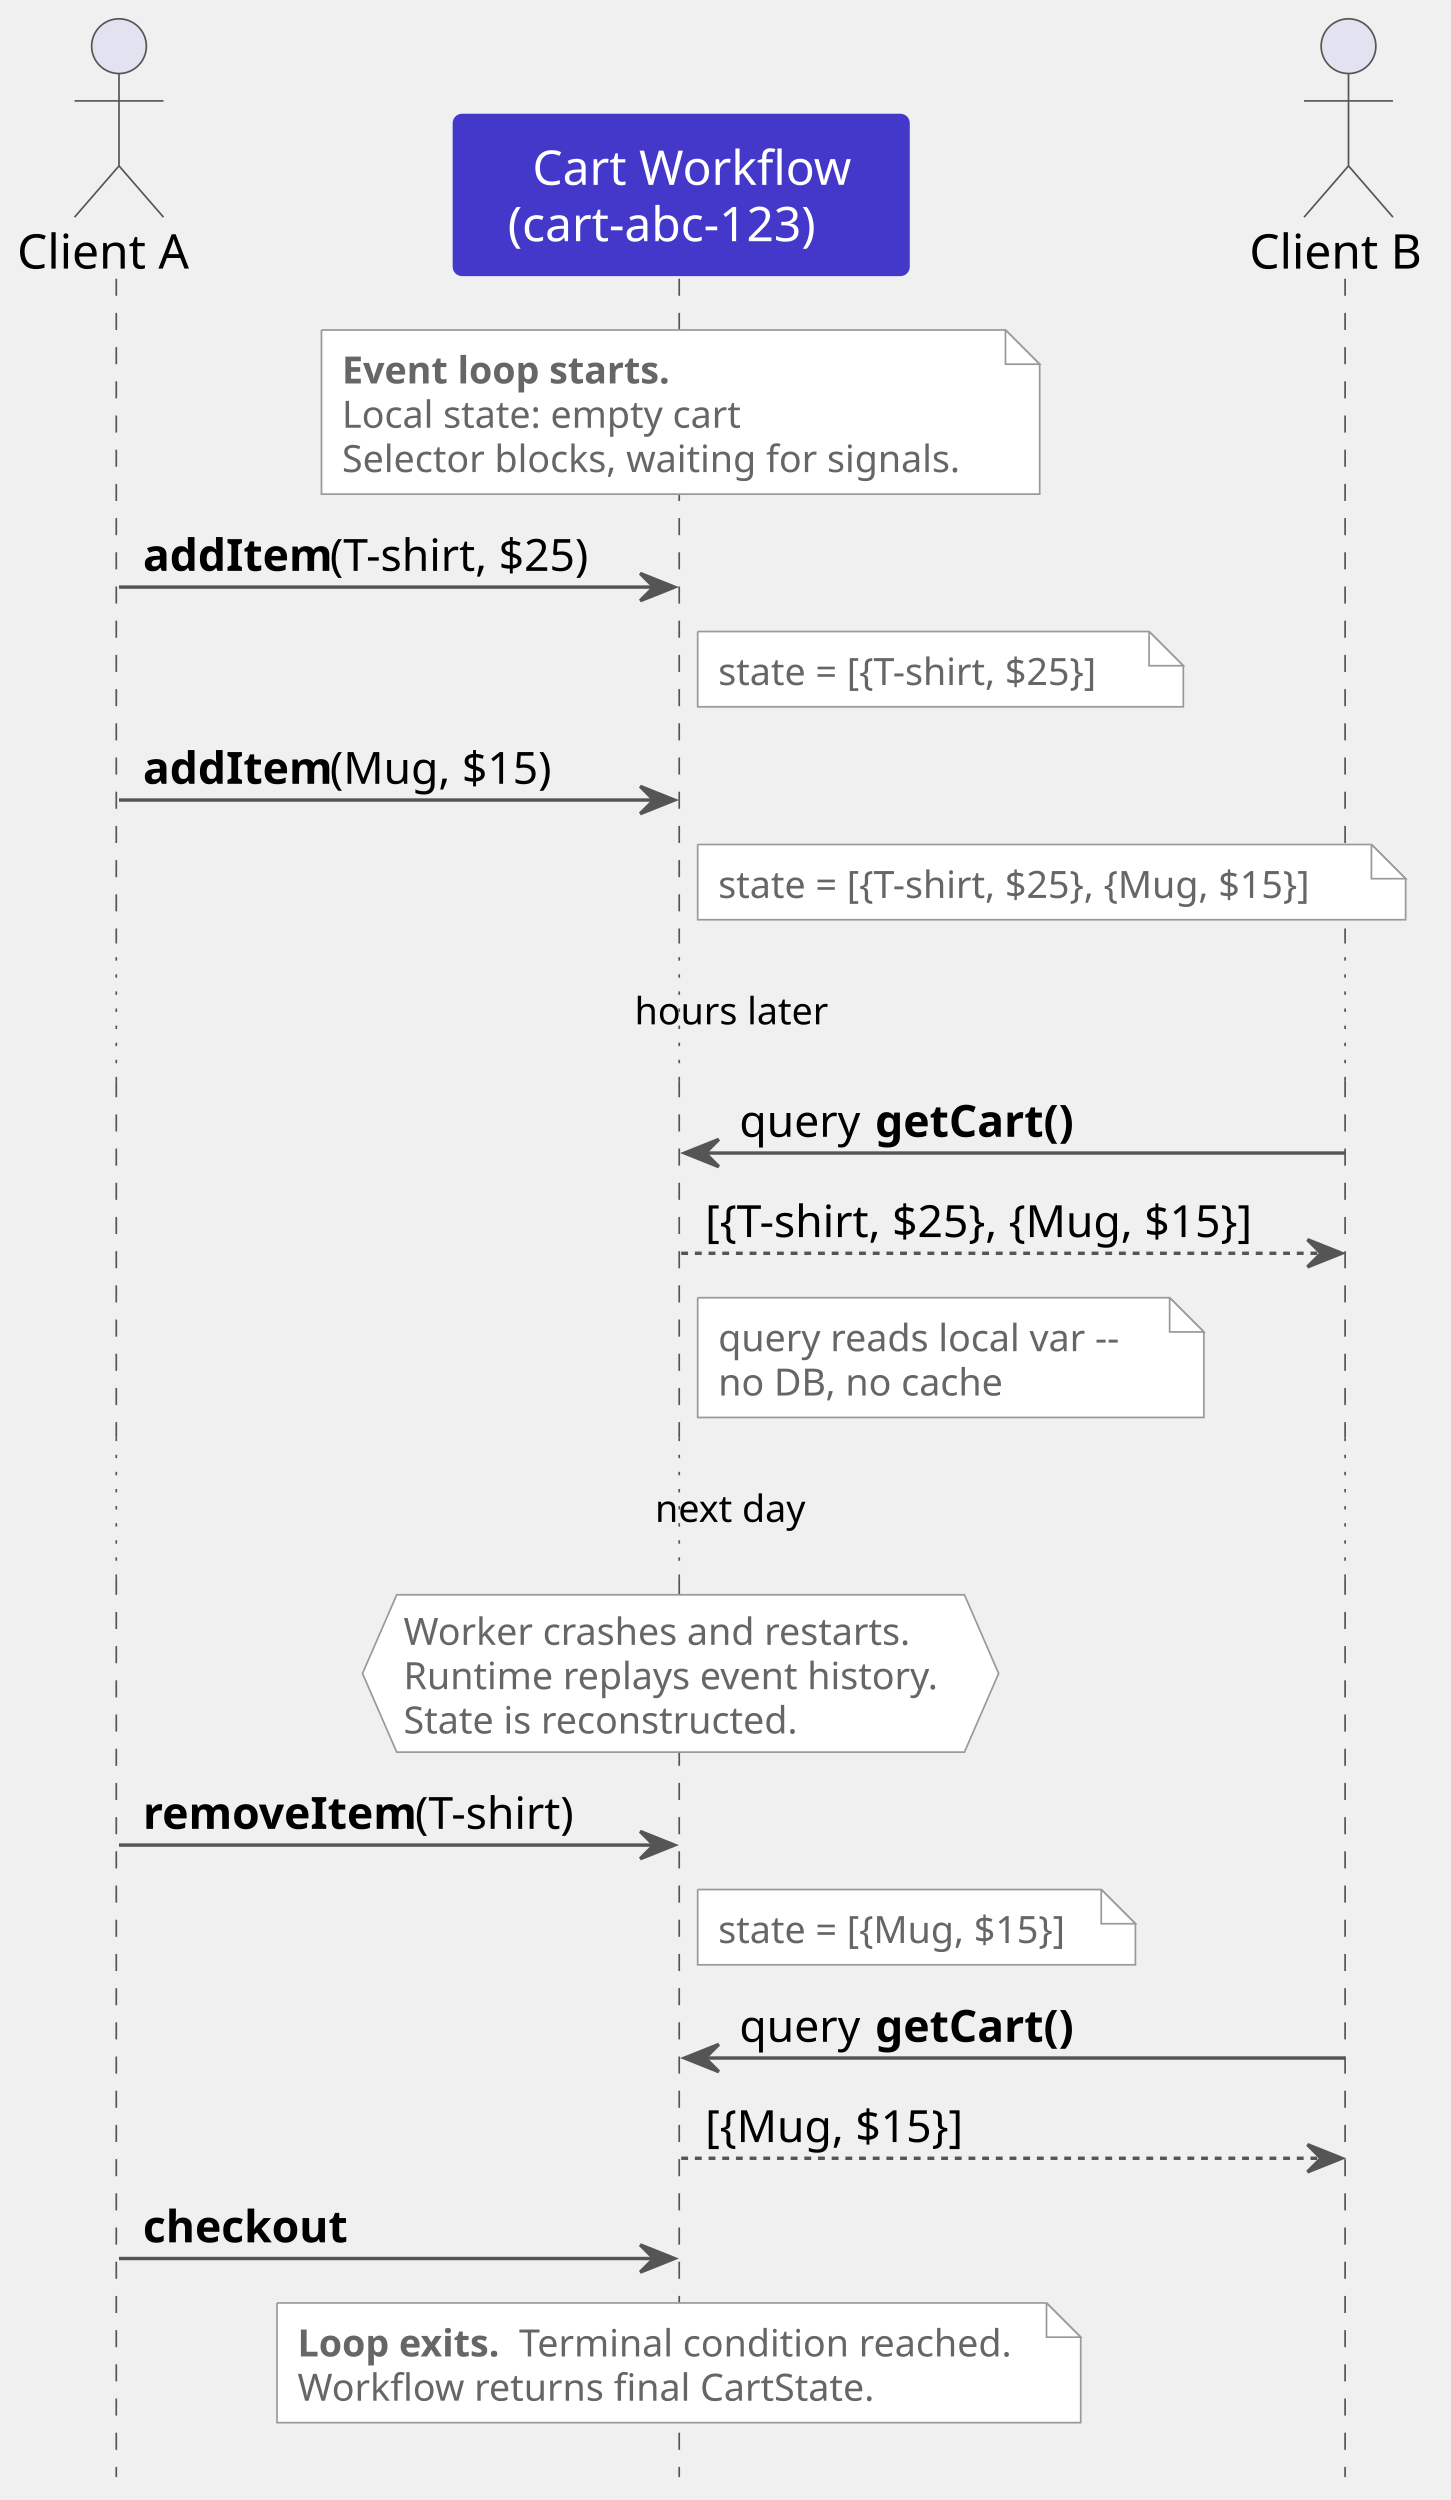
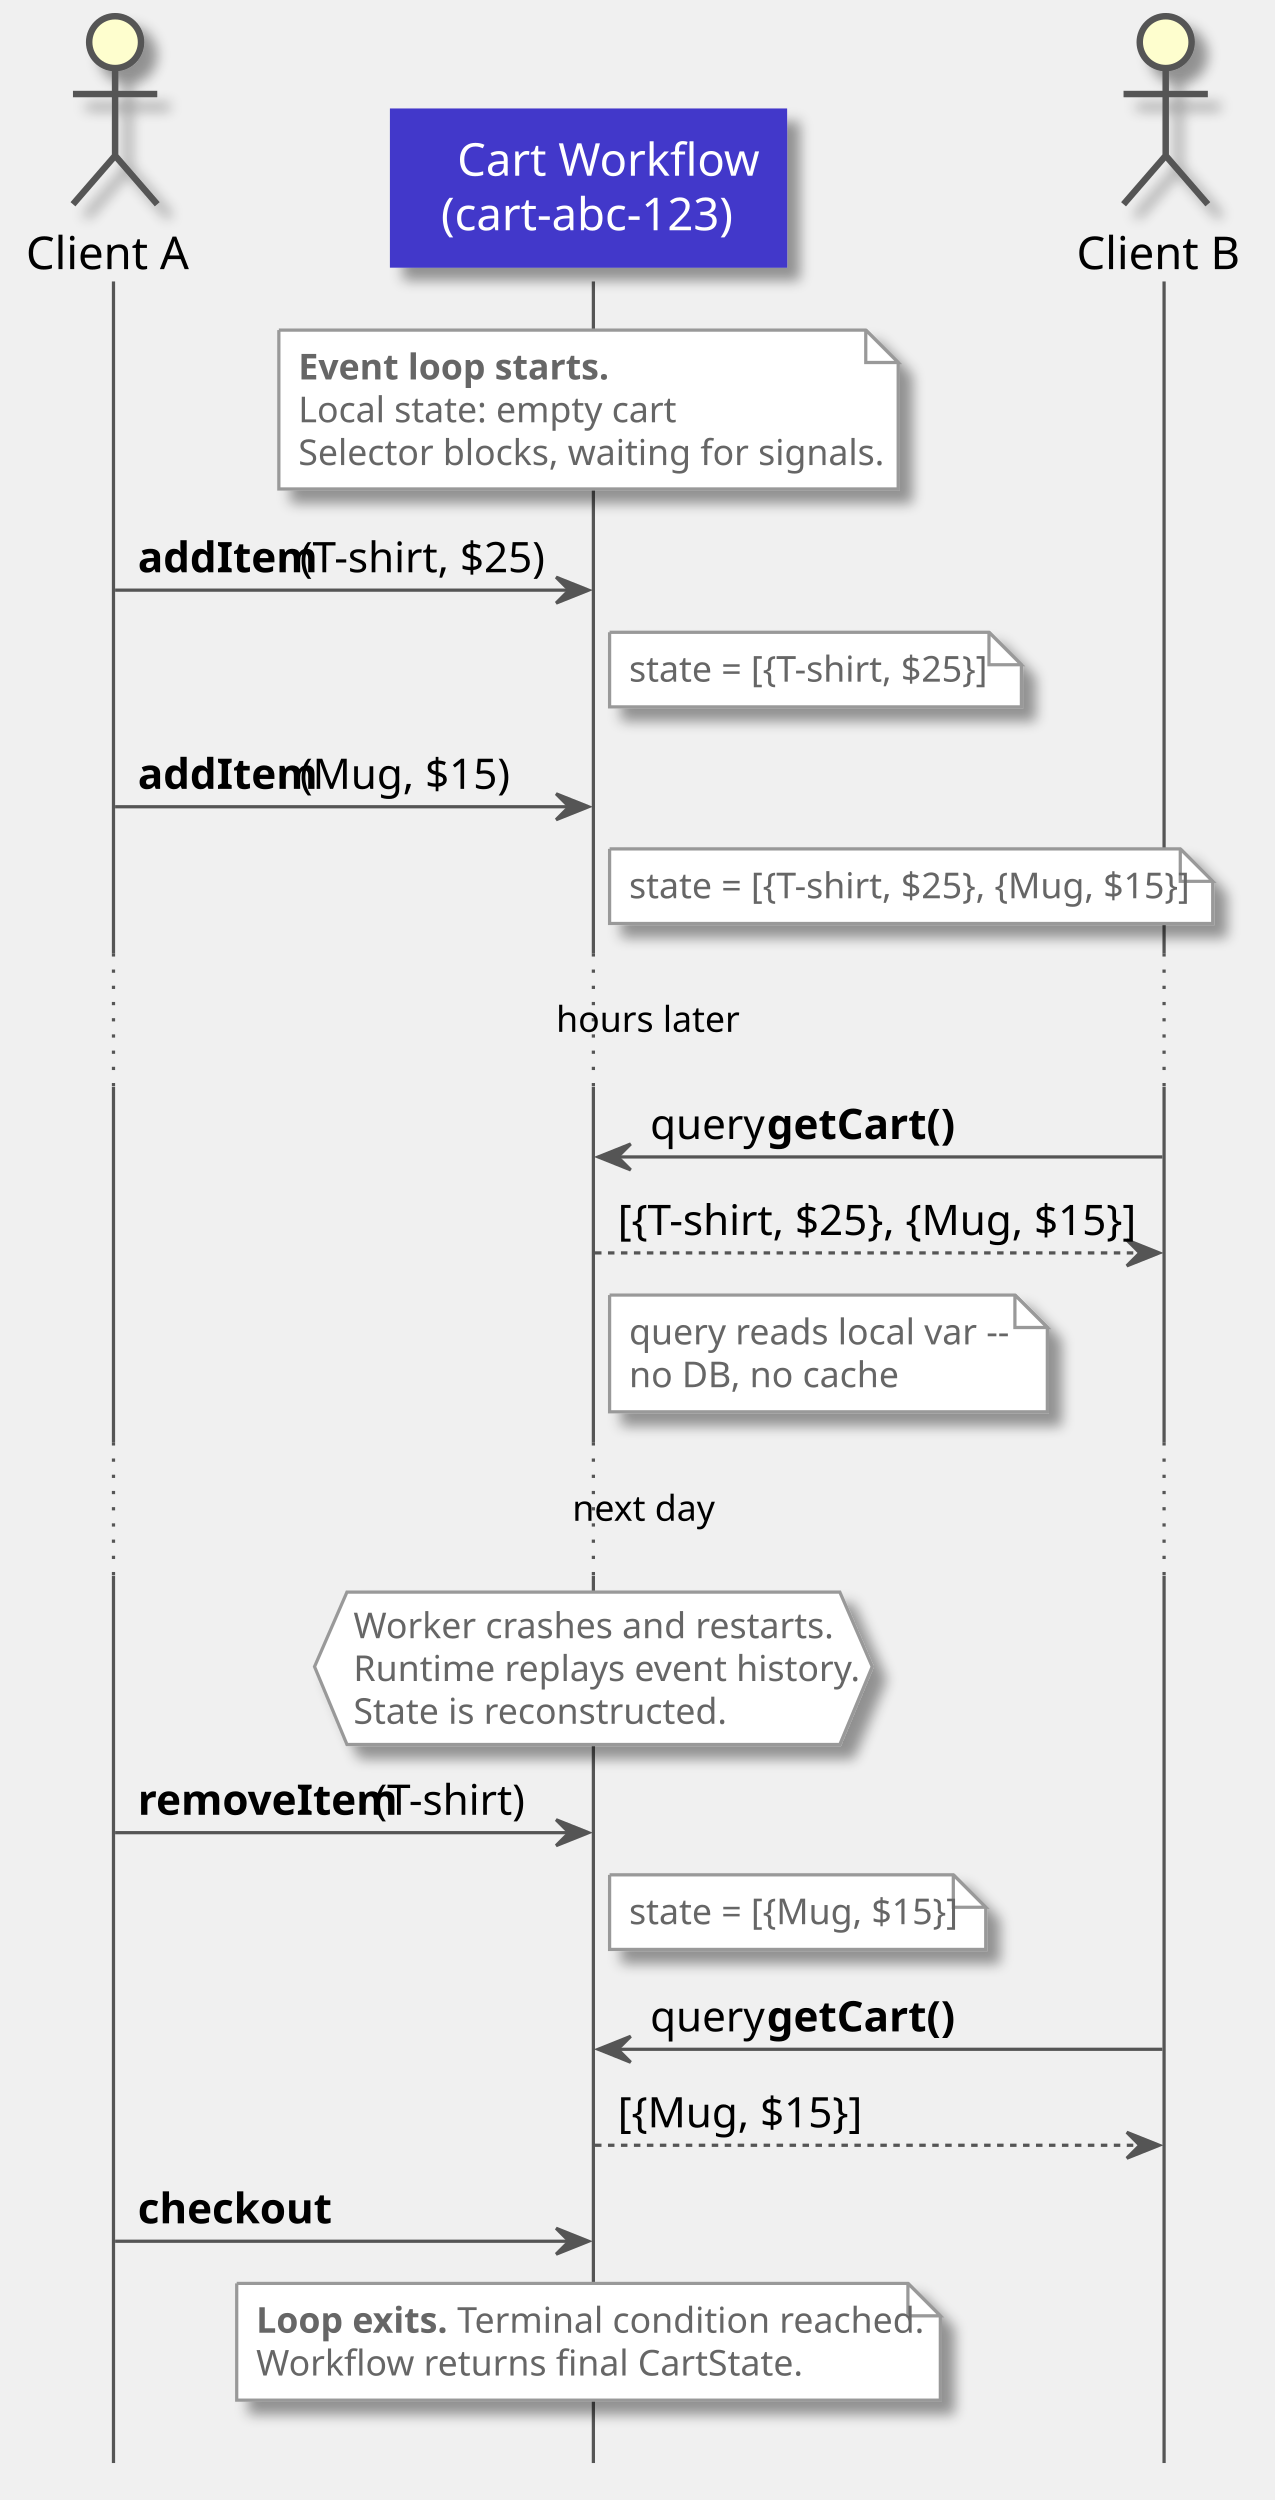
- <svg xmlns="http://www.w3.org/2000/svg" contentStyleType="text/css" data-diagram-type="SEQUENCE" height="731px" preserveAspectRatio="none" style="width:424px;height:731px;" version="1.1" viewBox="0 0 424 731" width="424px" zoomAndPan="magnify">
-   <defs />
+ <svg xmlns="http://www.w3.org/2000/svg" contentScriptType="application/ecmascript" contentStyleType="text/css" height="771px" preserveAspectRatio="none" style="width:393px;height:771px;" version="1.1" viewBox="0 0 393 771" width="393px" zoomAndPan="magnify">
+   <defs>
+     <filter height="300%" id="fiemgb7280i49" width="300%" x="-1" y="-1">
+       <feGaussianBlur result="blurOut" stdDeviation="2.0" />
+       <feColorMatrix in="blurOut" result="blurOut2" type="matrix" values="0 0 0 0 0 0 0 0 0 0 0 0 0 0 0 0 0 0 .4 0" />
+       <feOffset dx="4.0" dy="4.0" in="blurOut2" result="blurOut3" />
+       <feBlend in="SourceGraphic" in2="blurOut3" mode="normal" />
+     </filter>
+   </defs>
  <g>
-     <g class="participant-lifeline" data-entity-uid="part1" data-qualified-name="a" id="part1-lifeline">
-       <g>
-         <rect fill="#000000" fill-opacity="0" height="193.397" width="8" x="30.797" y="81.488" />
-         <line style="stroke:#555555;stroke-width:0.5;stroke-dasharray:5,5;" x1="34" x2="34" y1="81.488" y2="274.885" />
-       </g>
-       <line style="stroke:#555555;stroke-width:0.5;stroke-dasharray:1,4;" x1="34" x2="34" y1="274.885" y2="315.84" />
-       <g>
-         <rect fill="#000000" fill-opacity="0" height="104.531" width="8" x="30.797" y="315.84" />
-         <line style="stroke:#555555;stroke-width:0.5;stroke-dasharray:5,5;" x1="34" x2="34" y1="315.84" y2="420.371" />
-       </g>
-       <line style="stroke:#555555;stroke-width:0.5;stroke-dasharray:1,4;" x1="34" x2="34" y1="420.371" y2="461.326" />
-       <g>
-         <rect fill="#000000" fill-opacity="0" height="262.973" width="8" x="30.797" y="461.326" />
-         <line style="stroke:#555555;stroke-width:0.5;stroke-dasharray:5,5;" x1="34" x2="34" y1="461.326" y2="724.299" />
-       </g>
-     </g>
-     <g class="participant-lifeline" data-entity-uid="part2" data-qualified-name="cart" id="part2-lifeline">
-       <g>
-         <rect fill="#000000" fill-opacity="0" height="193.397" width="8" x="195.188" y="81.488" />
-         <line style="stroke:#555555;stroke-width:0.5;stroke-dasharray:5,5;" x1="198.606" x2="198.606" y1="81.488" y2="274.885" />
-       </g>
-       <line style="stroke:#555555;stroke-width:0.5;stroke-dasharray:1,4;" x1="198.606" x2="198.606" y1="274.885" y2="315.84" />
-       <g>
-         <rect fill="#000000" fill-opacity="0" height="104.531" width="8" x="195.188" y="315.84" />
-         <line style="stroke:#555555;stroke-width:0.5;stroke-dasharray:5,5;" x1="198.606" x2="198.606" y1="315.84" y2="420.371" />
-       </g>
-       <line style="stroke:#555555;stroke-width:0.5;stroke-dasharray:1,4;" x1="198.606" x2="198.606" y1="420.371" y2="461.326" />
-       <g>
-         <rect fill="#000000" fill-opacity="0" height="262.973" width="8" x="195.188" y="461.326" />
-         <line style="stroke:#555555;stroke-width:0.5;stroke-dasharray:5,5;" x1="198.606" x2="198.606" y1="461.326" y2="724.299" />
-       </g>
-     </g>
-     <g class="participant-lifeline" data-entity-uid="part3" data-qualified-name="b" id="part3-lifeline">
-       <g>
-         <rect fill="#000000" fill-opacity="0" height="193.397" width="8" x="390.302" y="81.488" />
-         <line style="stroke:#555555;stroke-width:0.5;stroke-dasharray:5,5;" x1="393.308" x2="393.308" y1="81.488" y2="274.885" />
-       </g>
-       <line style="stroke:#555555;stroke-width:0.5;stroke-dasharray:1,4;" x1="393.308" x2="393.308" y1="274.885" y2="315.84" />
-       <g>
-         <rect fill="#000000" fill-opacity="0" height="104.531" width="8" x="390.302" y="315.84" />
-         <line style="stroke:#555555;stroke-width:0.5;stroke-dasharray:5,5;" x1="393.308" x2="393.308" y1="315.84" y2="420.371" />
-       </g>
-       <line style="stroke:#555555;stroke-width:0.5;stroke-dasharray:1,4;" x1="393.308" x2="393.308" y1="420.371" y2="461.326" />
-       <g>
-         <rect fill="#000000" fill-opacity="0" height="262.973" width="8" x="390.302" y="461.326" />
-         <line style="stroke:#555555;stroke-width:0.5;stroke-dasharray:5,5;" x1="393.308" x2="393.308" y1="461.326" y2="724.299" />
-       </g>
-     </g>
-     <g class="participant participant-head" data-entity-uid="part1" data-qualified-name="a" id="part1-head">
-       <text fill="#000000" font-family="sans-serif" font-size="14" lengthAdjust="spacing" textLength="53.594" x="5" y="78.535">Client A</text>
-       <ellipse cx="34.797" cy="13.5" fill="#E2E2F0" rx="8" ry="8" style="stroke:#555555;stroke-width:0.5;" />
-       <path d="M34.797,21.5 L34.797,48.5 M21.797,29.5 L47.797,29.5 M34.797,48.5 L21.797,63.5 M34.797,48.5 L47.797,63.5" fill="none" style="stroke:#555555;stroke-width:0.5;" />
-     </g>
-     <g class="participant participant-head" data-entity-uid="part2" data-qualified-name="cart" id="part2-head">
-       <rect fill="#4338CA" height="46.977" rx="2.5" ry="2.5" style="stroke:#4338CA;stroke-width:0.5;" width="133.164" x="132.606" y="33.512" />
-       <text fill="#FFFFFF" font-family="sans-serif" font-size="14" lengthAdjust="spacing" textLength="8.859" x="146.818" y="54.047">  </text>
-       <text fill="#FFFFFF" font-family="sans-serif" font-size="14" lengthAdjust="spacing" textLength="95.881" x="155.677" y="54.047">Cart Workflow</text>
-       <text fill="#FFFFFF" font-family="sans-serif" font-size="14" lengthAdjust="spacing" textLength="8.859" x="139.606" y="70.535">  </text>
-       <text fill="#FFFFFF" font-family="sans-serif" font-size="14" lengthAdjust="spacing" textLength="101.445" x="148.465" y="70.535">(cart-abc-123)</text>
-       <text fill="#FFFFFF" font-family="sans-serif" font-size="14" lengthAdjust="spacing" textLength="8.859" x="249.911" y="70.535">  </text>
-     </g>
-     <g class="participant participant-head" data-entity-uid="part3" data-qualified-name="b" id="part3-head">
-       <text fill="#000000" font-family="sans-serif" font-size="14" lengthAdjust="spacing" textLength="51.987" x="365.308" y="78.535">Client B</text>
-       <ellipse cx="394.302" cy="13.5" fill="#E2E2F0" rx="8" ry="8" style="stroke:#555555;stroke-width:0.5;" />
-       <path d="M394.302,21.5 L394.302,48.5 M381.302,29.5 L407.302,29.5 M394.302,48.5 L381.302,63.5 M394.302,48.5 L407.302,63.5" fill="none" style="stroke:#555555;stroke-width:0.5;" />
-     </g>
-     <path d="M94,96.488 L94,144.488 L304,144.488 L304,106.488 L294,96.488 L94,96.488" fill="#FFFFFF" style="stroke:#999999;stroke-width:0.5;" />
-     <path d="M294,96.488 L294,106.488 L304,106.488 L294,96.488" fill="#FFFFFF" style="stroke:#999999;stroke-width:0.5;" />
-     <text fill="#666666" font-family="sans-serif" font-size="11" font-weight="bold" lengthAdjust="spacing" textLength="98.968" x="100" y="112.123">Event loop starts.</text>
-     <text fill="#666666" font-family="sans-serif" font-size="11" lengthAdjust="spacing" textLength="120.978" x="100" y="125.078">Local state: empty cart</text>
-     <text fill="#666666" font-family="sans-serif" font-size="11" lengthAdjust="spacing" textLength="189.127" x="100" y="138.033">Selector blocks, waiting for signals.</text>
-     <g class="message" data-entity-1="part1" data-entity-2="part2" id="msg1">
-       <polygon fill="#555555" points="187.188,167.664,197.188,171.664,187.188,175.664,191.188,171.664" style="stroke:#555555;stroke-width:1;" />
-       <line style="stroke:#555555;stroke-width:1;" x1="34.797" x2="193.188" y1="171.664" y2="171.664" />
-       <text fill="#000000" font-family="sans-serif" font-size="13" font-weight="bold" lengthAdjust="spacing" textLength="54.672" x="41.797" y="166.922">addItem</text>
-       <text fill="#000000" font-family="sans-serif" font-size="13" lengthAdjust="spacing" textLength="85.719" x="96.469" y="166.922">(T-shirt, $25)</text>
-     </g>
-     <path d="M204,184.664 L204,206.664 L346,206.664 L346,194.664 L336,184.664 L204,184.664" fill="#FFFFFF" style="stroke:#999999;stroke-width:0.5;" />
-     <path d="M336,184.664 L336,194.664 L346,194.664 L336,184.664" fill="#FFFFFF" style="stroke:#999999;stroke-width:0.5;" />
-     <text fill="#666666" font-family="sans-serif" font-size="11" lengthAdjust="spacing" textLength="121.43" x="210" y="200.299">state = [{T-shirt, $25}]</text>
-     <g class="message" data-entity-1="part1" data-entity-2="part2" id="msg2">
-       <polygon fill="#555555" points="187.188,229.93,197.188,233.93,187.188,237.93,191.188,233.93" style="stroke:#555555;stroke-width:1;" />
-       <line style="stroke:#555555;stroke-width:1;" x1="34.797" x2="193.188" y1="233.93" y2="233.93" />
-       <text fill="#000000" font-family="sans-serif" font-size="13" font-weight="bold" lengthAdjust="spacing" textLength="54.672" x="41.797" y="229.188">addItem</text>
-       <text fill="#000000" font-family="sans-serif" font-size="13" lengthAdjust="spacing" textLength="68.713" x="96.469" y="229.188">(Mug, $15)</text>
-     </g>
-     <path d="M204,246.93 L204,268.93 L411,268.93 L411,256.93 L401,246.93 L204,246.93" fill="#FFFFFF" style="stroke:#999999;stroke-width:0.5;" />
-     <path d="M401,246.93 L401,256.93 L411,256.93 L401,246.93" fill="#FFFFFF" style="stroke:#999999;stroke-width:0.5;" />
-     <text fill="#666666" font-family="sans-serif" font-size="11" lengthAdjust="spacing" textLength="186.533" x="210" y="262.565">state = [{T-shirt, $25}, {Mug, $15}]</text>
-     <text fill="#000000" font-family="sans-serif" font-size="11" lengthAdjust="spacing" textLength="57.997" x="185.551" y="299.519">hours later</text>
-     <g class="message" data-entity-1="part3" data-entity-2="part2" id="msg3">
-       <polygon fill="#555555" points="210.188,333.15,200.188,337.15,210.188,341.15,206.188,337.15" style="stroke:#555555;stroke-width:1;" />
-       <line style="stroke:#555555;stroke-width:1;" x1="204.188" x2="393.302" y1="337.15" y2="337.15" />
-       <text fill="#000000" font-family="sans-serif" font-size="13" lengthAdjust="spacing" textLength="35.604" x="216.188" y="332.408">query</text>
-       <text fill="#000000" font-family="sans-serif" font-size="13" font-weight="bold" lengthAdjust="spacing" textLength="59.179" x="255.905" y="332.408">getCart()</text>
-     </g>
-     <g class="message" data-entity-1="part2" data-entity-2="part3" id="msg4">
-       <polygon fill="#555555" points="382.302,362.461,392.302,366.461,382.302,370.461,386.302,366.461" style="stroke:#555555;stroke-width:1;" />
-       <line style="stroke:#555555;stroke-width:1;stroke-dasharray:2,2;" x1="199.188" x2="388.302" y1="366.461" y2="366.461" />
-       <text fill="#000000" font-family="sans-serif" font-size="13" lengthAdjust="spacing" textLength="171.114" x="206.188" y="361.719">[{T-shirt, $25}, {Mug, $15}]</text>
-     </g>
-     <path d="M204,379.461 L204,414.461 L352,414.461 L352,389.461 L342,379.461 L204,379.461" fill="#FFFFFF" style="stroke:#999999;stroke-width:0.5;" />
-     <path d="M342,379.461 L342,389.461 L352,389.461 L342,379.461" fill="#FFFFFF" style="stroke:#999999;stroke-width:0.5;" />
-     <text fill="#666666" font-family="sans-serif" font-size="11" lengthAdjust="spacing" textLength="127.107" x="210" y="395.096">query reads local var --</text>
-     <text fill="#666666" font-family="sans-serif" font-size="11" lengthAdjust="spacing" textLength="85.954" x="210" y="408.051">no DB, no cache</text>
-     <text fill="#000000" font-family="sans-serif" font-size="11" lengthAdjust="spacing" textLength="46.041" x="191.529" y="445.006">next day</text>
-     <polygon fill="#FFFFFF" points="116,466.326,282,466.326,292,489.326,282,512.326,116,512.326,106,489.326,116,466.326" style="stroke:#999999;stroke-width:0.5;" />
-     <text fill="#666666" font-family="sans-serif" font-size="11" lengthAdjust="spacing" textLength="152.501" x="118" y="480.961">Worker crashes and restarts.</text>
-     <text fill="#666666" font-family="sans-serif" font-size="11" lengthAdjust="spacing" textLength="162.008" x="118" y="493.916">Runtime replays event history.</text>
-     <text fill="#666666" font-family="sans-serif" font-size="11" lengthAdjust="spacing" textLength="119.281" x="118" y="506.871">State is reconstructed.</text>
-     <g class="message" data-entity-1="part1" data-entity-2="part2" id="msg5">
-       <polygon fill="#555555" points="187.188,535.502,197.188,539.502,187.188,543.502,191.188,539.502" style="stroke:#555555;stroke-width:1;" />
-       <line style="stroke:#555555;stroke-width:1;" x1="34.797" x2="193.188" y1="539.502" y2="539.502" />
-       <text fill="#000000" font-family="sans-serif" font-size="13" font-weight="bold" lengthAdjust="spacing" textLength="79.568" x="41.797" y="534.76">removeItem</text>
-       <text fill="#000000" font-family="sans-serif" font-size="13" lengthAdjust="spacing" textLength="52.831" x="121.365" y="534.76">(T-shirt)</text>
-     </g>
-     <path d="M204,552.502 L204,574.502 L332,574.502 L332,562.502 L322,552.502 L204,552.502" fill="#FFFFFF" style="stroke:#999999;stroke-width:0.5;" />
-     <path d="M322,552.502 L322,562.502 L332,562.502 L322,552.502" fill="#FFFFFF" style="stroke:#999999;stroke-width:0.5;" />
-     <text fill="#666666" font-family="sans-serif" font-size="11" lengthAdjust="spacing" textLength="107.04" x="210" y="568.137">state = [{Mug, $15}]</text>
-     <g class="message" data-entity-1="part3" data-entity-2="part2" id="msg6">
-       <polygon fill="#555555" points="210.188,597.768,200.188,601.768,210.188,605.768,206.188,601.768" style="stroke:#555555;stroke-width:1;" />
-       <line style="stroke:#555555;stroke-width:1;" x1="204.188" x2="393.302" y1="601.768" y2="601.768" />
-       <text fill="#000000" font-family="sans-serif" font-size="13" lengthAdjust="spacing" textLength="35.604" x="216.188" y="597.025">query</text>
-       <text fill="#000000" font-family="sans-serif" font-size="13" font-weight="bold" lengthAdjust="spacing" textLength="59.179" x="255.905" y="597.025">getCart()</text>
-     </g>
-     <g class="message" data-entity-1="part2" data-entity-2="part3" id="msg7">
-       <polygon fill="#555555" points="382.302,627.078,392.302,631.078,382.302,635.078,386.302,631.078" style="stroke:#555555;stroke-width:1;" />
-       <line style="stroke:#555555;stroke-width:1;stroke-dasharray:2,2;" x1="199.188" x2="388.302" y1="631.078" y2="631.078" />
-       <text fill="#000000" font-family="sans-serif" font-size="13" lengthAdjust="spacing" textLength="77.168" x="206.188" y="626.336">[{Mug, $15}]</text>
-     </g>
-     <g class="message" data-entity-1="part1" data-entity-2="part2" id="msg8">
-       <polygon fill="#555555" points="187.188,656.389,197.188,660.389,187.188,664.389,191.188,660.389" style="stroke:#555555;stroke-width:1;" />
-       <line style="stroke:#555555;stroke-width:1;" x1="34.797" x2="193.188" y1="660.389" y2="660.389" />
-       <text fill="#000000" font-family="sans-serif" font-size="13" font-weight="bold" lengthAdjust="spacing" textLength="60.328" x="41.797" y="655.646">checkout</text>
-     </g>
-     <path d="M81,673.389 L81,708.389 L316,708.389 L316,683.389 L306,673.389 L81,673.389" fill="#FFFFFF" style="stroke:#999999;stroke-width:0.5;" />
-     <path d="M306,673.389 L306,683.389 L316,683.389 L306,673.389" fill="#FFFFFF" style="stroke:#999999;stroke-width:0.5;" />
-     <text fill="#666666" font-family="sans-serif" font-size="11" font-weight="bold" lengthAdjust="spacing" textLength="61.279" x="87" y="689.023">Loop exits.</text>
-     <text fill="#666666" font-family="sans-serif" font-size="11" lengthAdjust="spacing" textLength="149.972" x="151.759" y="689.023">Terminal condition reached.</text>
-     <text fill="#666666" font-family="sans-serif" font-size="11" lengthAdjust="spacing" textLength="173.943" x="87" y="701.979">Workflow returns final CartState.</text>
+     <line style="stroke: #555555; stroke-width: 1.0;" x1="35" x2="35" y1="86.8" y2="294" />
+     <line style="stroke: #555555; stroke-width: 1.0; stroke-dasharray: 1.0,4.0;" x1="35" x2="35" y1="294" y2="335.199" />
+     <line style="stroke: #555555; stroke-width: 1.0;" x1="35" x2="35" y1="335.199" y2="444.799" />
+     <line style="stroke: #555555; stroke-width: 1.0; stroke-dasharray: 1.0,4.0;" x1="35" x2="35" y1="444.799" y2="485.999" />
+     <line style="stroke: #555555; stroke-width: 1.0;" x1="35" x2="35" y1="485.999" y2="759.599" />
+     <line style="stroke: #555555; stroke-width: 1.0;" x1="183" x2="183" y1="86.8" y2="294" />
+     <line style="stroke: #555555; stroke-width: 1.0; stroke-dasharray: 1.0,4.0;" x1="183" x2="183" y1="294" y2="335.199" />
+     <line style="stroke: #555555; stroke-width: 1.0;" x1="183" x2="183" y1="335.199" y2="444.799" />
+     <line style="stroke: #555555; stroke-width: 1.0; stroke-dasharray: 1.0,4.0;" x1="183" x2="183" y1="444.799" y2="485.999" />
+     <line style="stroke: #555555; stroke-width: 1.0;" x1="183" x2="183" y1="485.999" y2="759.599" />
+     <line style="stroke: #555555; stroke-width: 1.0;" x1="359" x2="359" y1="86.8" y2="294" />
+     <line style="stroke: #555555; stroke-width: 1.0; stroke-dasharray: 1.0,4.0;" x1="359" x2="359" y1="294" y2="335.199" />
+     <line style="stroke: #555555; stroke-width: 1.0;" x1="359" x2="359" y1="335.199" y2="444.799" />
+     <line style="stroke: #555555; stroke-width: 1.0; stroke-dasharray: 1.0,4.0;" x1="359" x2="359" y1="444.799" y2="485.999" />
+     <line style="stroke: #555555; stroke-width: 1.0;" x1="359" x2="359" y1="485.999" y2="759.599" />
+     <text fill="#000000" font-family="sans-serif" font-size="14" lengthAdjust="spacingAndGlyphs" textLength="49" x="8" y="83.006">Client A</text>
+     <ellipse cx="35.5" cy="13" fill="#FEFECE" filter="url(#fiemgb7280i49)" rx="8" ry="8" style="stroke: #555555; stroke-width: 2.0;" />
+     <path d="M35.5,21 L35.5,48 M22.5,29 L48.5,29 M35.5,48 L22.5,63 M35.5,48 L48.5,63 " fill="none" filter="url(#fiemgb7280i49)" style="stroke: #555555; stroke-width: 2.0;" />
+     <rect fill="#4338CA" filter="url(#fiemgb7280i49)" height="47.6" style="stroke: #4338CA; stroke-width: 1.5;" width="121" x="121" y="34.2" />
+     <text fill="#333333" font-family="sans-serif" font-size="14" lengthAdjust="spacingAndGlyphs" textLength="0" x="141" y="54.206" />
+     <text fill="#FFFFFF" font-family="sans-serif" font-size="14" lengthAdjust="spacingAndGlyphs" textLength="89" x="141" y="54.206">Cart Workflow</text>
+     <text fill="#333333" font-family="sans-serif" font-size="14" lengthAdjust="spacingAndGlyphs" textLength="0" x="136" y="71.006" />
+     <text fill="#FFFFFF" font-family="sans-serif" font-size="14" lengthAdjust="spacingAndGlyphs" textLength="91" x="136" y="71.006">(cart-abc-123)</text>
+     <text fill="#333333" font-family="sans-serif" font-size="14" lengthAdjust="spacingAndGlyphs" textLength="0" x="235" y="71.006" />
+     <text fill="#000000" font-family="sans-serif" font-size="14" lengthAdjust="spacingAndGlyphs" textLength="49" x="332" y="83.006">Client B</text>
+     <ellipse cx="359.5" cy="13" fill="#FEFECE" filter="url(#fiemgb7280i49)" rx="8" ry="8" style="stroke: #555555; stroke-width: 2.0;" />
+     <path d="M359.5,21 L359.5,48 M346.5,29 L372.5,29 M359.5,48 L346.5,63 M359.5,48 L372.5,63 " fill="none" filter="url(#fiemgb7280i49)" style="stroke: #555555; stroke-width: 2.0;" />
+     <path d="M86,101.8 L86,150.8 L277,150.8 L277,111.8 L267,101.8 L86,101.8 " fill="#FFFFFF" filter="url(#fiemgb7280i49)" style="stroke: #999999; stroke-width: 1.0;" />
+     <path d="M267,101.8 L267,111.8 L277,111.8 L267,101.8 " fill="#FFFFFF" style="stroke: #999999; stroke-width: 1.0;" />
+     <text fill="#666666" font-family="sans-serif" font-size="11" font-weight="bold" lengthAdjust="spacingAndGlyphs" textLength="93" x="92" y="117.019">Event loop starts.</text>
+     <text fill="#666666" font-family="sans-serif" font-size="11" lengthAdjust="spacingAndGlyphs" textLength="111" x="92" y="130.219">Local state: empty cart</text>
+     <text fill="#666666" font-family="sans-serif" font-size="11" lengthAdjust="spacingAndGlyphs" textLength="170" x="92" y="143.419">Selector blocks, waiting for signals.</text>
+     <polygon fill="#555555" points="171.5,178,181.5,182,171.5,186,175.5,182" style="stroke: #555555; stroke-width: 1.0;" />
+     <line style="stroke: #555555; stroke-width: 1.0;" x1="35.5" x2="177.5" y1="182" y2="182" />
+     <text fill="#000000" font-family="sans-serif" font-size="13" font-weight="bold" lengthAdjust="spacingAndGlyphs" textLength="50" x="42.5" y="176.477">addItem</text>
+     <text fill="#000000" font-family="sans-serif" font-size="13" lengthAdjust="spacingAndGlyphs" textLength="74" x="92.5" y="176.477">(T-shirt, $25)</text>
+     <path d="M188,195 L188,218 L315,218 L315,205 L305,195 L188,195 " fill="#FFFFFF" filter="url(#fiemgb7280i49)" style="stroke: #999999; stroke-width: 1.0;" />
+     <path d="M305,195 L305,205 L315,205 L305,195 " fill="#FFFFFF" style="stroke: #999999; stroke-width: 1.0;" />
+     <text fill="#666666" font-family="sans-serif" font-size="11" lengthAdjust="spacingAndGlyphs" textLength="106" x="194" y="210.219">state = [{T-shirt, $25}]</text>
+     <polygon fill="#555555" points="171.5,244.8,181.5,248.8,171.5,252.8,175.5,248.8" style="stroke: #555555; stroke-width: 1.0;" />
+     <line style="stroke: #555555; stroke-width: 1.0;" x1="35.5" x2="177.5" y1="248.8" y2="248.8" />
+     <text fill="#000000" font-family="sans-serif" font-size="13" font-weight="bold" lengthAdjust="spacingAndGlyphs" textLength="50" x="42.5" y="243.277">addItem</text>
+     <text fill="#000000" font-family="sans-serif" font-size="13" lengthAdjust="spacingAndGlyphs" textLength="62" x="92.5" y="243.277">(Mug, $15)</text>
+     <path d="M188,261.8 L188,284.8 L374,284.8 L374,271.8 L364,261.8 L188,261.8 " fill="#FFFFFF" filter="url(#fiemgb7280i49)" style="stroke: #999999; stroke-width: 1.0;" />
+     <path d="M364,261.8 L364,271.8 L374,271.8 L364,261.8 " fill="#FFFFFF" style="stroke: #999999; stroke-width: 1.0;" />
+     <text fill="#666666" font-family="sans-serif" font-size="11" lengthAdjust="spacingAndGlyphs" textLength="165" x="194" y="277.019">state = [{T-shirt, $25}, {Mug, $15}]</text>
+     <text fill="#000000" font-family="sans-serif" font-size="11" lengthAdjust="spacingAndGlyphs" textLength="52" x="171.5" y="318.218">hours later</text>
+     <polygon fill="#555555" points="194.5,352.799,184.5,356.799,194.5,360.799,190.5,356.799" style="stroke: #555555; stroke-width: 1.0;" />
+     <line style="stroke: #555555; stroke-width: 1.0;" x1="188.5" x2="358.5" y1="356.799" y2="356.799" />
+     <text fill="#000000" font-family="sans-serif" font-size="13" lengthAdjust="spacingAndGlyphs" textLength="32" x="200.5" y="351.276">query</text>
+     <text fill="#000000" font-family="sans-serif" font-size="13" font-weight="bold" lengthAdjust="spacingAndGlyphs" textLength="52" x="236.5" y="351.276">getCart()</text>
+     <polygon fill="#555555" points="347.5,382.399,357.5,386.399,347.5,390.399,351.5,386.399" style="stroke: #555555; stroke-width: 1.0;" />
+     <line style="stroke: #555555; stroke-width: 1.0; stroke-dasharray: 2.0,2.0;" x1="183.5" x2="353.5" y1="386.399" y2="386.399" />
+     <text fill="#000000" font-family="sans-serif" font-size="13" lengthAdjust="spacingAndGlyphs" textLength="152" x="190.5" y="380.876">[{T-shirt, $25}, {Mug, $15}]</text>
+     <path d="M188,399.399 L188,435.399 L323,435.399 L323,409.399 L313,399.399 L188,399.399 " fill="#FFFFFF" filter="url(#fiemgb7280i49)" style="stroke: #999999; stroke-width: 1.0;" />
+     <path d="M313,399.399 L313,409.399 L323,409.399 L313,399.399 " fill="#FFFFFF" style="stroke: #999999; stroke-width: 1.0;" />
+     <text fill="#666666" font-family="sans-serif" font-size="11" lengthAdjust="spacingAndGlyphs" textLength="114" x="194" y="414.618">query reads local var --</text>
+     <text fill="#666666" font-family="sans-serif" font-size="11" lengthAdjust="spacingAndGlyphs" textLength="81" x="194" y="427.818">no DB, no cache</text>
+     <text fill="#000000" font-family="sans-serif" font-size="11" lengthAdjust="spacingAndGlyphs" textLength="42" x="176.5" y="469.018">next day</text>
+     <polygon fill="#FFFFFF" filter="url(#fiemgb7280i49)" points="107,490.999,259,490.999,269,513.999,259,537.999,107,537.999,97,513.999,107,490.999" style="stroke: #999999; stroke-width: 1.0;" />
+     <text fill="#666666" font-family="sans-serif" font-size="11" lengthAdjust="spacingAndGlyphs" textLength="144" x="109" y="505.218">Worker crashes and restarts.</text>
+     <text fill="#666666" font-family="sans-serif" font-size="11" lengthAdjust="spacingAndGlyphs" textLength="148" x="109" y="518.418">Runtime replays event history.</text>
+     <text fill="#666666" font-family="sans-serif" font-size="11" lengthAdjust="spacingAndGlyphs" textLength="110" x="109" y="531.618">State is reconstructed.</text>
+     <polygon fill="#555555" points="171.5,561.199,181.5,565.199,171.5,569.199,175.5,565.199" style="stroke: #555555; stroke-width: 1.0;" />
+     <line style="stroke: #555555; stroke-width: 1.0;" x1="35.5" x2="177.5" y1="565.199" y2="565.199" />
+     <text fill="#000000" font-family="sans-serif" font-size="13" font-weight="bold" lengthAdjust="spacingAndGlyphs" textLength="73" x="42.5" y="559.676">removeItem</text>
+     <text fill="#000000" font-family="sans-serif" font-size="13" lengthAdjust="spacingAndGlyphs" textLength="45" x="115.5" y="559.676">(T-shirt)</text>
+     <path d="M188,578.199 L188,601.199 L304,601.199 L304,588.199 L294,578.199 L188,578.199 " fill="#FFFFFF" filter="url(#fiemgb7280i49)" style="stroke: #999999; stroke-width: 1.0;" />
+     <path d="M294,578.199 L294,588.199 L304,588.199 L294,578.199 " fill="#FFFFFF" style="stroke: #999999; stroke-width: 1.0;" />
+     <text fill="#666666" font-family="sans-serif" font-size="11" lengthAdjust="spacingAndGlyphs" textLength="95" x="194" y="593.418">state = [{Mug, $15}]</text>
+     <polygon fill="#555555" points="194.5,627.999,184.5,631.999,194.5,635.999,190.5,631.999" style="stroke: #555555; stroke-width: 1.0;" />
+     <line style="stroke: #555555; stroke-width: 1.0;" x1="188.5" x2="358.5" y1="631.999" y2="631.999" />
+     <text fill="#000000" font-family="sans-serif" font-size="13" lengthAdjust="spacingAndGlyphs" textLength="32" x="200.5" y="626.476">query</text>
+     <text fill="#000000" font-family="sans-serif" font-size="13" font-weight="bold" lengthAdjust="spacingAndGlyphs" textLength="52" x="236.5" y="626.476">getCart()</text>
+     <polygon fill="#555555" points="347.5,657.599,357.5,661.599,347.5,665.599,351.5,661.599" style="stroke: #555555; stroke-width: 1.0;" />
+     <line style="stroke: #555555; stroke-width: 1.0; stroke-dasharray: 2.0,2.0;" x1="183.5" x2="353.5" y1="661.599" y2="661.599" />
+     <text fill="#000000" font-family="sans-serif" font-size="13" lengthAdjust="spacingAndGlyphs" textLength="70" x="190.5" y="656.076">[{Mug, $15}]</text>
+     <polygon fill="#555555" points="171.5,687.199,181.5,691.199,171.5,695.199,175.5,691.199" style="stroke: #555555; stroke-width: 1.0;" />
+     <line style="stroke: #555555; stroke-width: 1.0;" x1="35.5" x2="177.5" y1="691.199" y2="691.199" />
+     <text fill="#000000" font-family="sans-serif" font-size="13" font-weight="bold" lengthAdjust="spacingAndGlyphs" textLength="56" x="42.5" y="685.676">checkout</text>
+     <path d="M73,704.199 L73,740.199 L290,740.199 L290,714.199 L280,704.199 L73,704.199 " fill="#FFFFFF" filter="url(#fiemgb7280i49)" style="stroke: #999999; stroke-width: 1.0;" />
+     <path d="M280,704.199 L280,714.199 L290,714.199 L280,704.199 " fill="#FFFFFF" style="stroke: #999999; stroke-width: 1.0;" />
+     <text fill="#666666" font-family="sans-serif" font-size="11" font-weight="bold" lengthAdjust="spacingAndGlyphs" textLength="59" x="79" y="719.418">Loop exits.</text>
+     <text fill="#666666" font-family="sans-serif" font-size="11" lengthAdjust="spacingAndGlyphs" textLength="134" x="141" y="719.418">Terminal condition reached.</text>
+     <text fill="#666666" font-family="sans-serif" font-size="11" lengthAdjust="spacingAndGlyphs" textLength="157" x="79" y="732.618">Workflow returns final CartState.</text>
  </g>
</svg>
